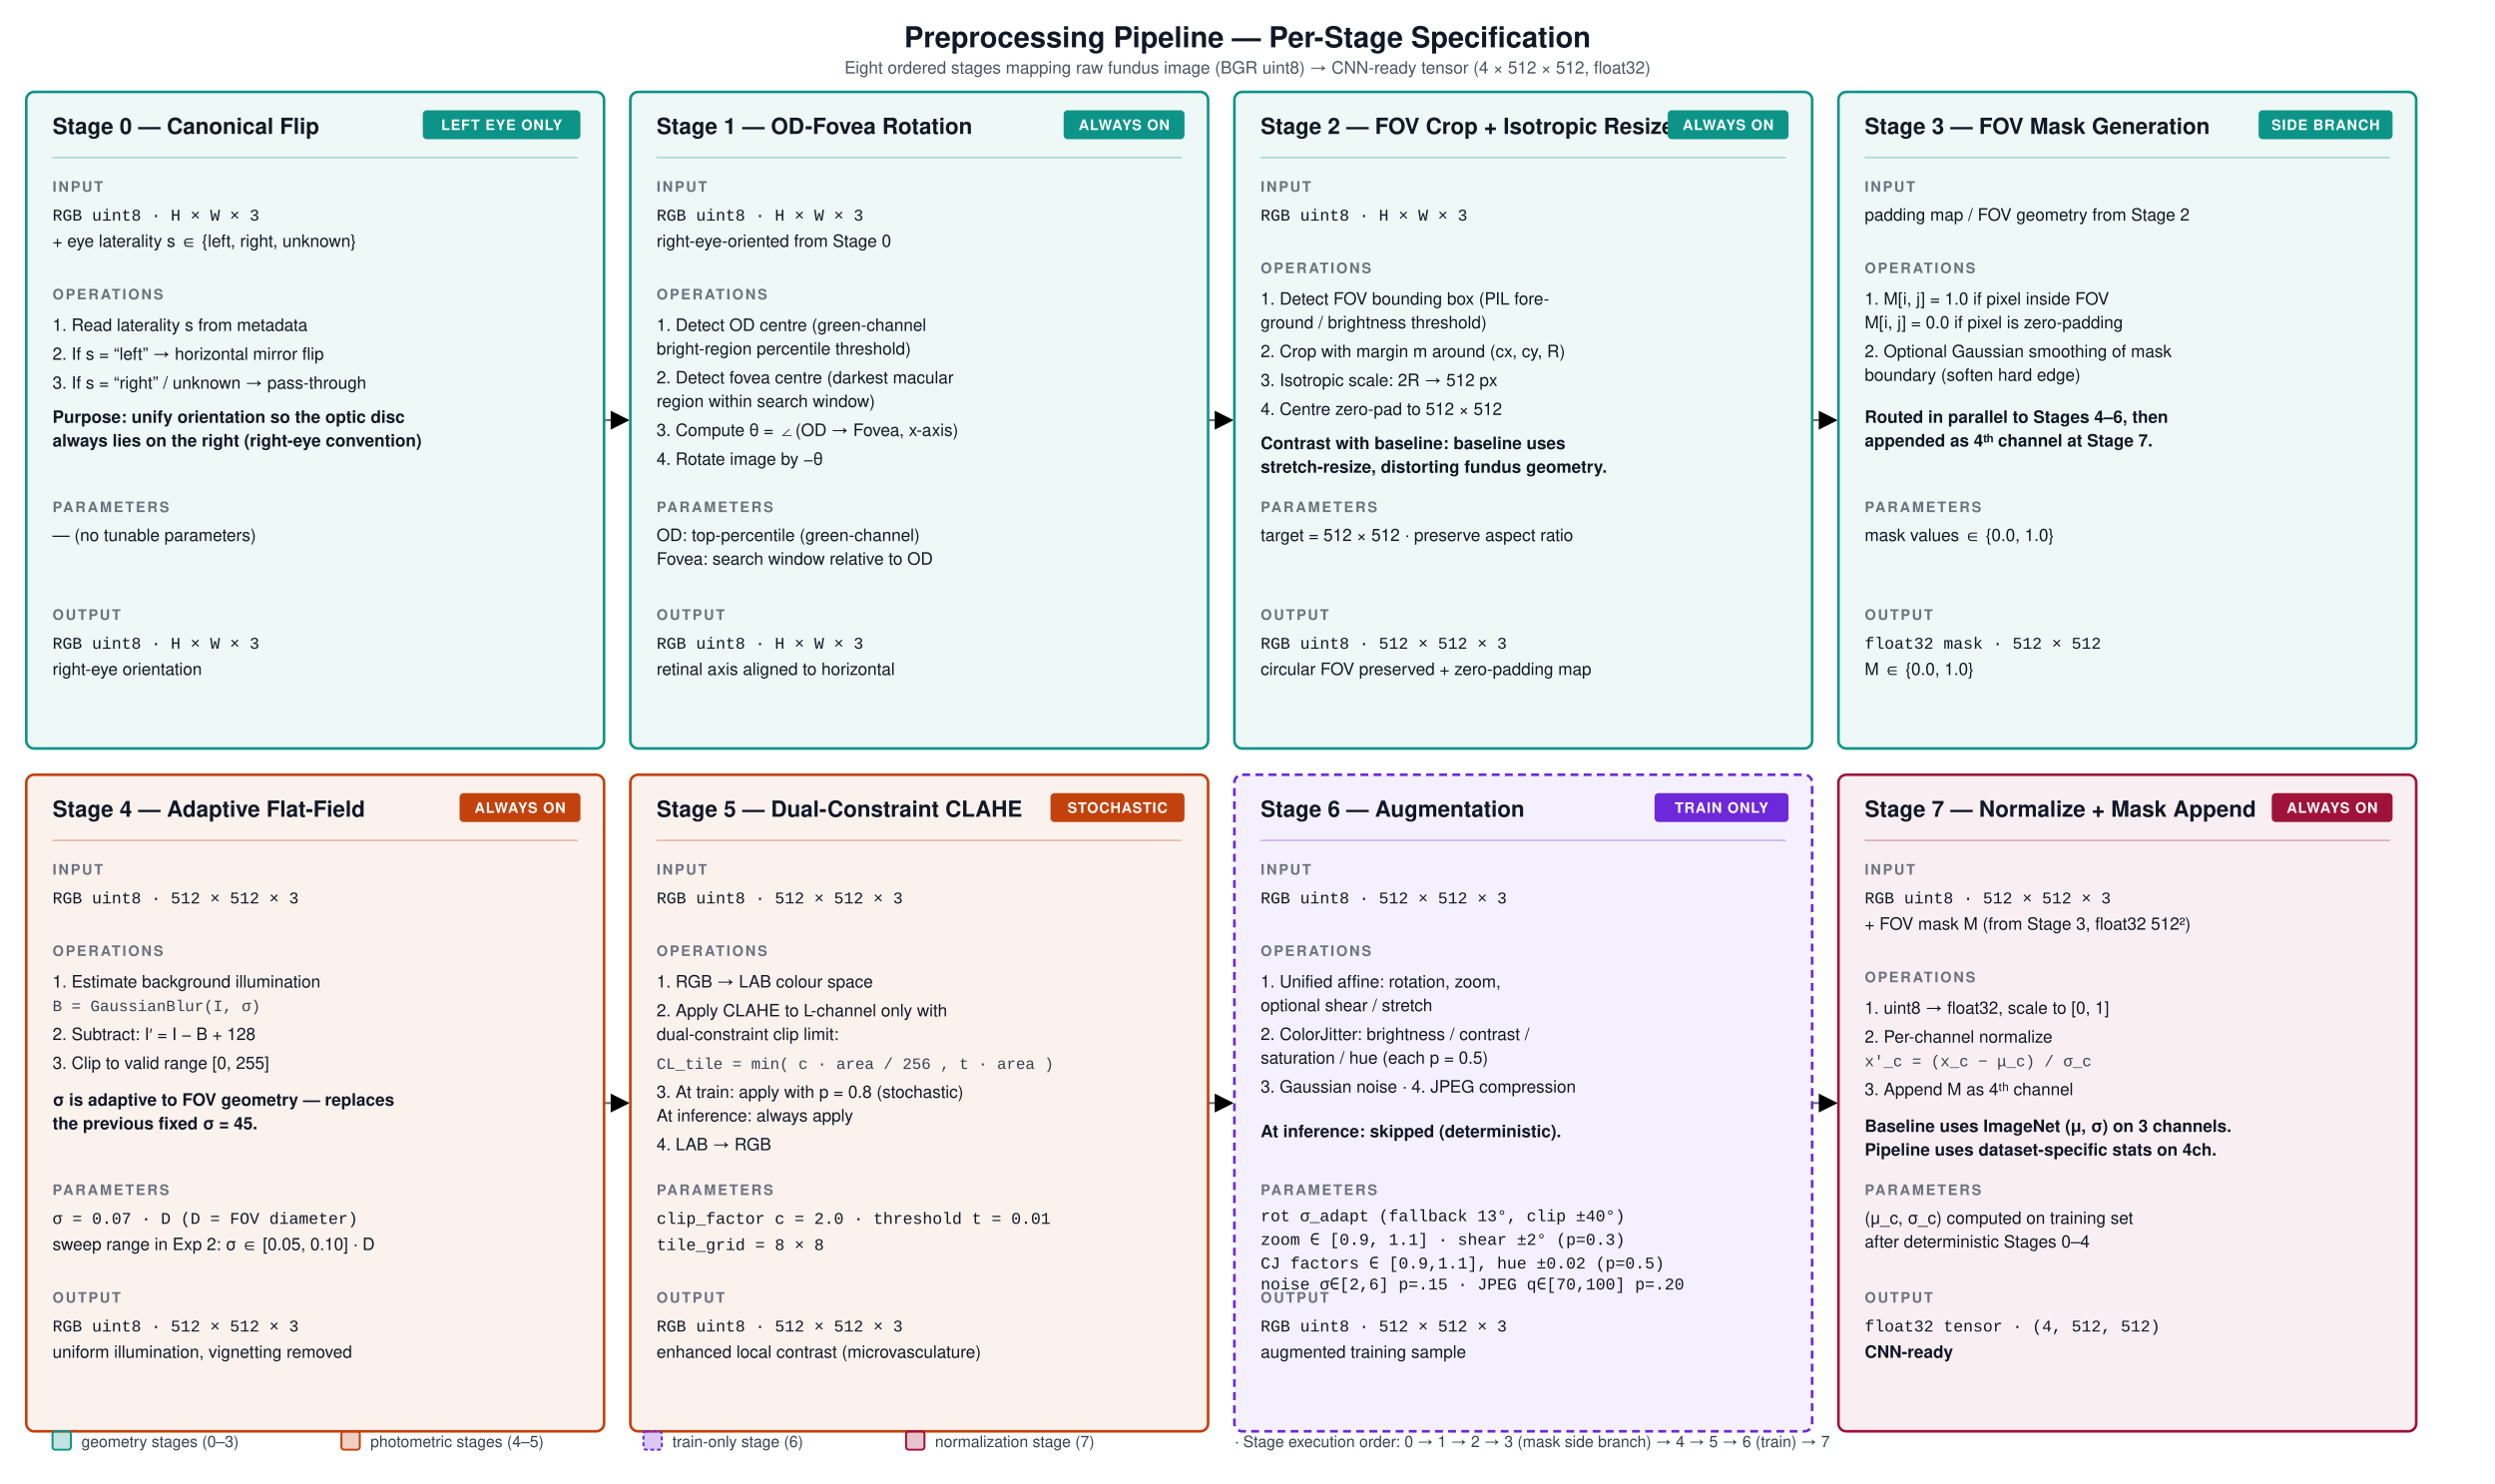
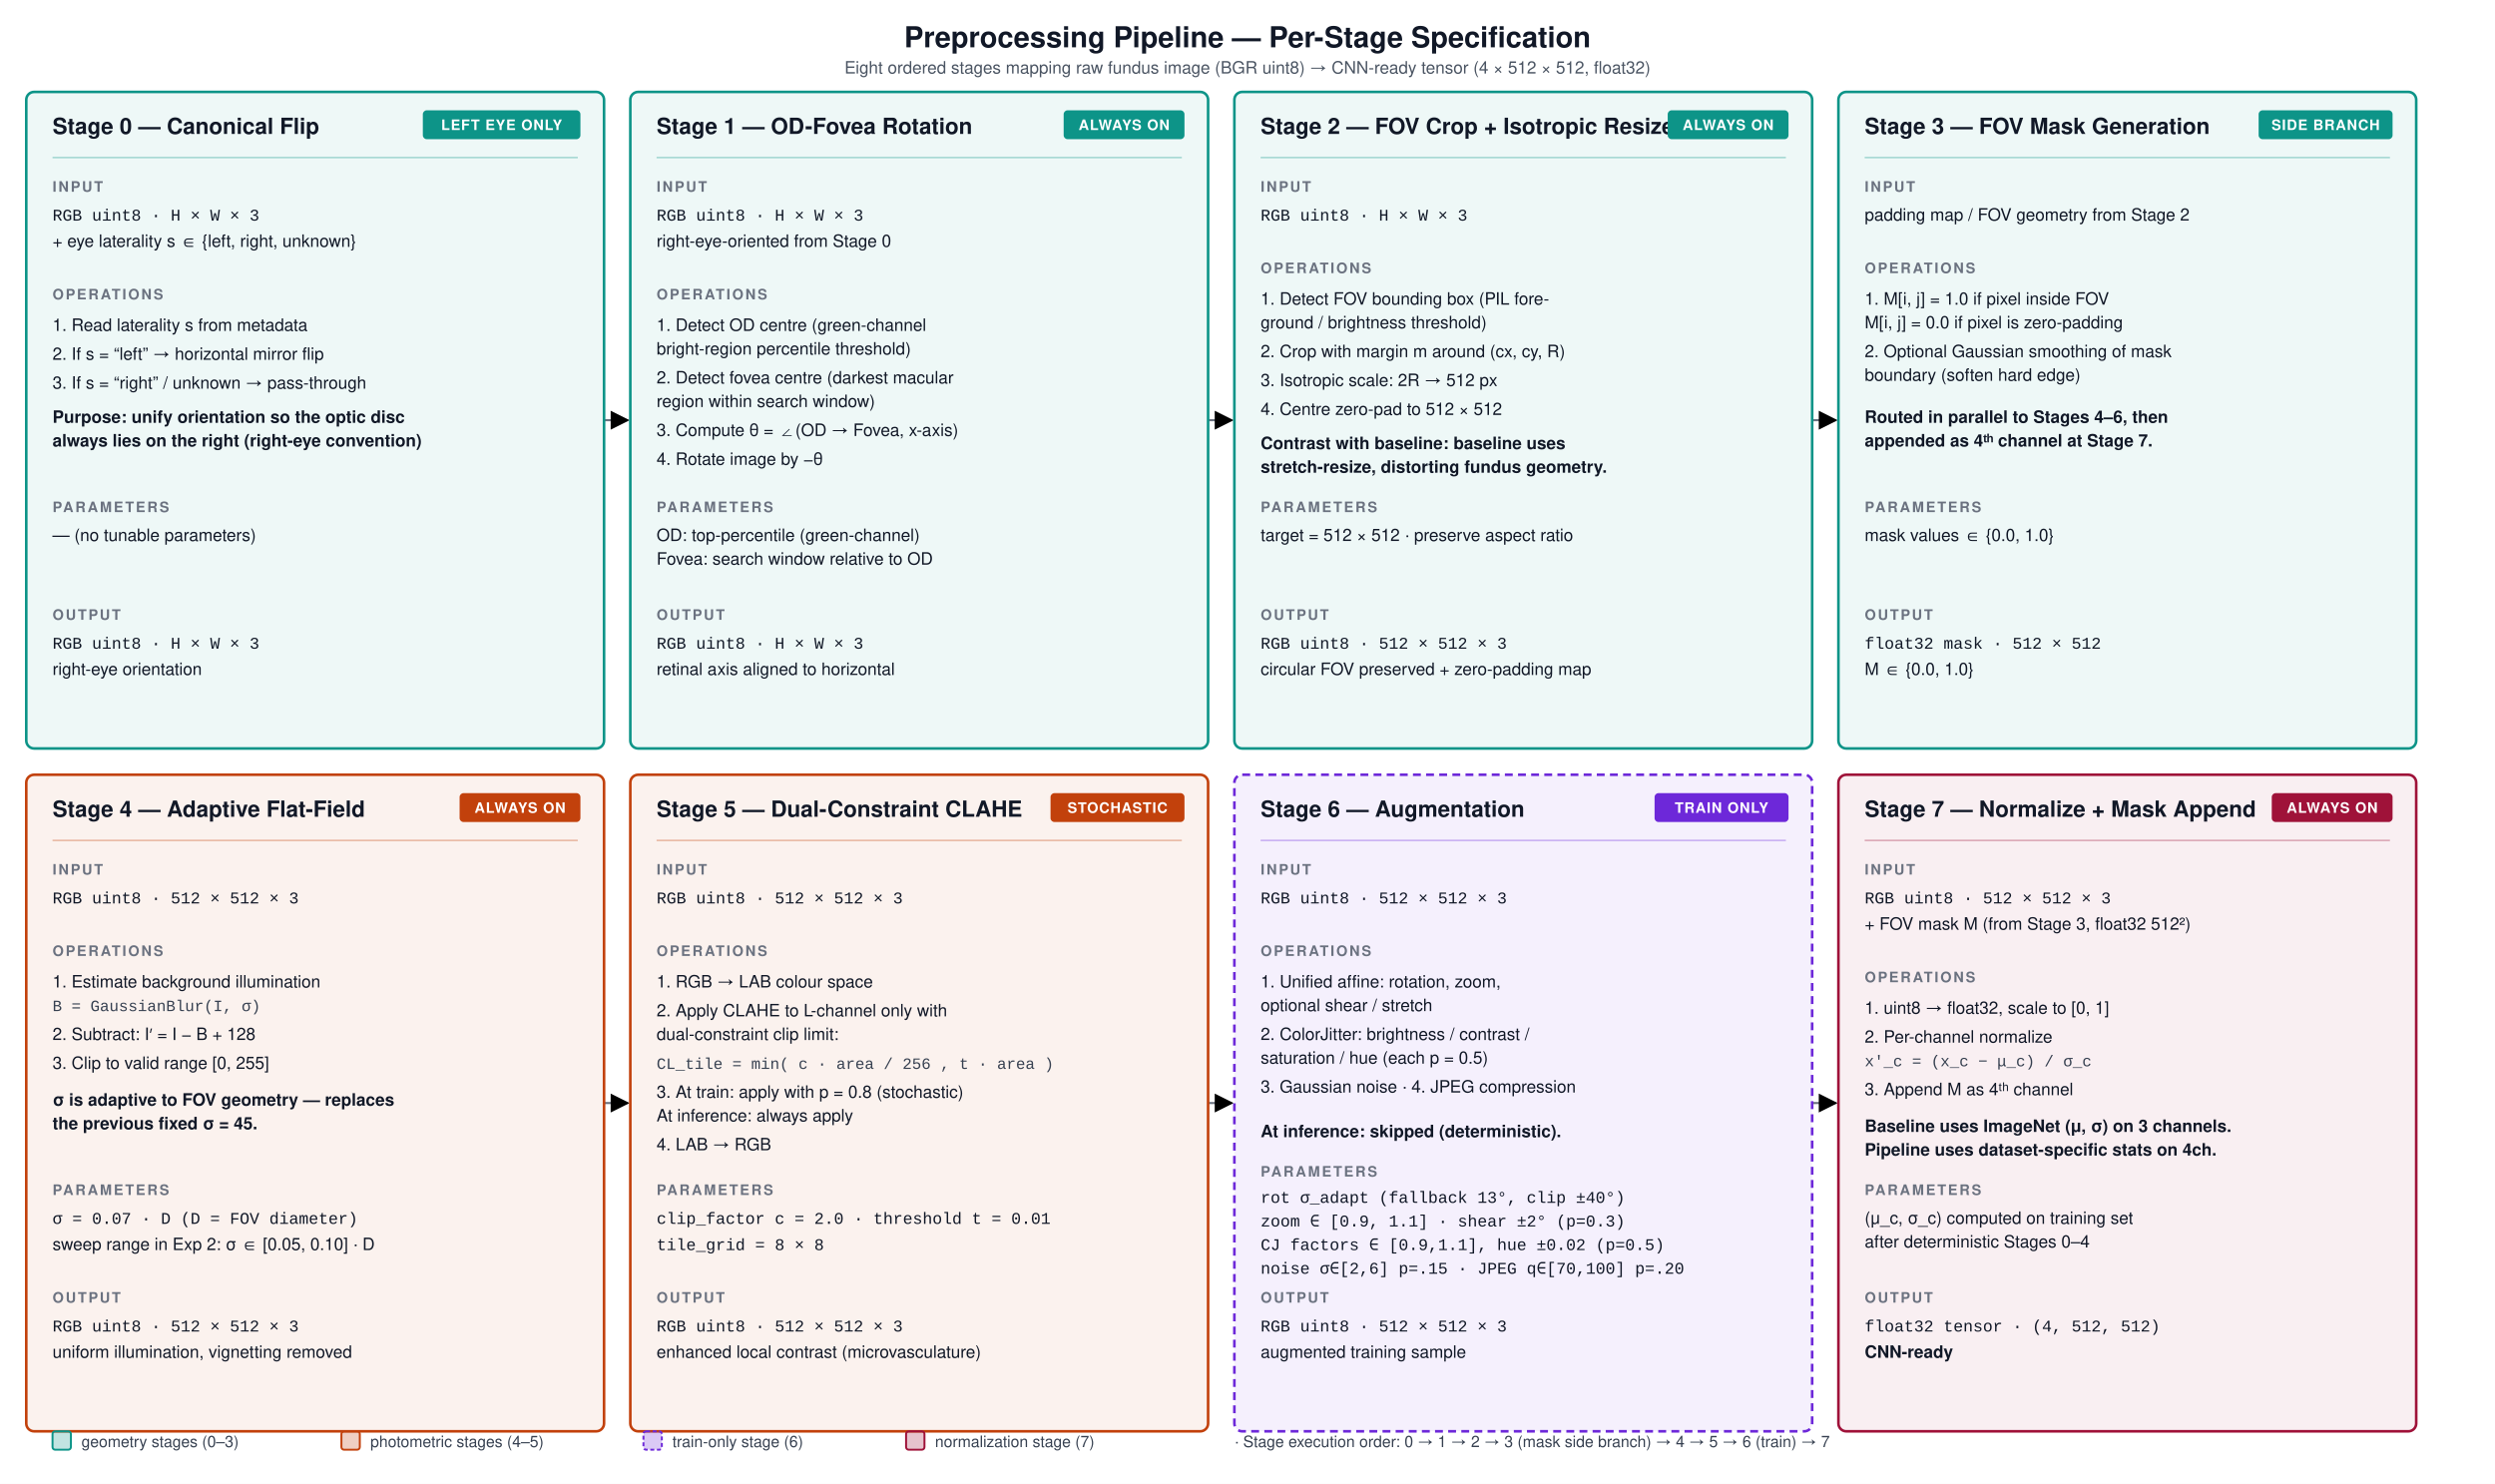
<svg xmlns="http://www.w3.org/2000/svg" viewBox="0 0 1900 1130" width="1900" height="1130">
  <defs>
    <marker id="arrowhead" viewBox="0 0 10 10" refX="9" refY="5" markerWidth="9" markerHeight="9" orient="auto-start-reverse">
      <path d="M0,0 L10,5 L0,10 z" fill="#000000" />
    </marker>
    <style>
      .doc-ttl    { font-family: -apple-system, BlinkMacSystemFont, "Segoe UI", Helvetica, Arial, sans-serif; font-weight: 700; fill: #111827; font-size: 22px; }
      .doc-sub    { font-family: -apple-system, BlinkMacSystemFont, "Segoe UI", Helvetica, Arial, sans-serif; font-weight: 400; fill: #4b5563; font-size: 13px; }
      .pnl-ttl    { font-family: -apple-system, BlinkMacSystemFont, "Segoe UI", Helvetica, Arial, sans-serif; font-weight: 700; fill: #111827; font-size: 17px; }
      .pnl-mode   { font-family: -apple-system, BlinkMacSystemFont, "Segoe UI", Helvetica, Arial, sans-serif; font-weight: 600; fill: #ffffff; font-size: 11px; letter-spacing: 0.6px; }
      .sec-hdr    { font-family: -apple-system, BlinkMacSystemFont, "Segoe UI", Helvetica, Arial, sans-serif; font-weight: 700; fill: #6b7280; font-size: 11px; letter-spacing: 1.4px; }
      .body       { font-family: -apple-system, BlinkMacSystemFont, "Segoe UI", Helvetica, Arial, sans-serif; font-weight: 400; fill: #111827; font-size: 13px; }
      .body-em    { font-family: -apple-system, BlinkMacSystemFont, "Segoe UI", Helvetica, Arial, sans-serif; font-weight: 600; fill: #111827; font-size: 13px; }
      .mono       { font-family: "SFMono-Regular", Consolas, "Liberation Mono", Menlo, monospace; font-weight: 500; fill: #111827; font-size: 12.5px; }
      .mono-dim   { font-family: "SFMono-Regular", Consolas, "Liberation Mono", Menlo, monospace; font-weight: 400; fill: #374151; font-size: 12px; }
      .arrow-num  { font-family: -apple-system, BlinkMacSystemFont, "Segoe UI", Helvetica, Arial, sans-serif; font-weight: 700; fill: #6b7280; font-size: 13px; }
      .legend-txt { font-family: -apple-system, BlinkMacSystemFont, "Segoe UI", Helvetica, Arial, sans-serif; font-weight: 400; fill: #374151; font-size: 12px; }
      .edge       { fill: none; stroke: #6b7280; stroke-width: 1.6; }
    </style>
  </defs>
  <rect width="1900" height="1130" fill="#ffffff" />
  <text x="950" y="36" text-anchor="middle" class="doc-ttl">Preprocessing Pipeline — Per-Stage Specification</text>
  <text x="950" y="56" text-anchor="middle" class="doc-sub">Eight ordered stages mapping raw fundus image (BGR uint8) → CNN-ready tensor (4 × 512 × 512, float32)</text>
  <line x1="460" y1="320" x2="478" y2="320" class="edge" marker-end="url(#arrowhead)" />
  <line x1="920" y1="320" x2="938" y2="320" class="edge" marker-end="url(#arrowhead)" />
  <line x1="1380" y1="320" x2="1398" y2="320" class="edge" marker-end="url(#arrowhead)" />
  <line x1="460" y1="840" x2="478" y2="840" class="edge" marker-end="url(#arrowhead)" />
  <line x1="920" y1="840" x2="938" y2="840" class="edge" marker-end="url(#arrowhead)" />
  <line x1="1380" y1="840" x2="1398" y2="840" class="edge" marker-end="url(#arrowhead)" />
  <g transform="translate(20, 70)">
    <rect width="440" height="500" rx="6" fill="#0d9488" fill-opacity="0.07" stroke="#0d9488" stroke-width="2" />
    <text x="20" y="32" class="pnl-ttl">Stage 0 — Canonical Flip</text>
    <rect x="302" y="14" width="120" height="22" rx="3" fill="#0d9488" />
    <text x="362" y="29" text-anchor="middle" class="pnl-mode">LEFT EYE ONLY</text>
    <line x1="20" y1="50" x2="420" y2="50" stroke="#0d9488" stroke-width="1" stroke-opacity="0.4" />
    <text x="20" y="76" class="sec-hdr">INPUT</text>
    <text x="20" y="98" class="mono">RGB uint8  ·  H × W × 3</text>
    <text x="20" y="118" class="body">+ eye laterality  s ∈ {left, right, unknown}</text>
    <text x="20" y="158" class="sec-hdr">OPERATIONS</text>
    <text x="20" y="182" class="body">1.  Read laterality s from metadata</text>
    <text x="20" y="204" class="body">2.  If s = “left”  →  horizontal mirror flip</text>
    <text x="20" y="226" class="body">3.  If s = “right” / unknown  →  pass-through</text>
    <text x="20" y="252" class="body-em">Purpose:  unify orientation so the optic disc</text>
    <text x="20" y="270" class="body-em">always lies on the right (right-eye convention)</text>
    <text x="20" y="320" class="sec-hdr">PARAMETERS</text>
    <text x="20" y="342" class="body">— (no tunable parameters)</text>
    <text x="20" y="402" class="sec-hdr">OUTPUT</text>
    <text x="20" y="424" class="mono">RGB uint8  ·  H × W × 3</text>
    <text x="20" y="444" class="body">right-eye orientation</text>
  </g>
  <g transform="translate(480, 70)">
    <rect width="440" height="500" rx="6" fill="#0d9488" fill-opacity="0.07" stroke="#0d9488" stroke-width="2" />
    <text x="20" y="32" class="pnl-ttl">Stage 1 — OD-Fovea Rotation</text>
    <rect x="330" y="14" width="92" height="22" rx="3" fill="#0d9488" />
    <text x="376" y="29" text-anchor="middle" class="pnl-mode">ALWAYS ON</text>
    <line x1="20" y1="50" x2="420" y2="50" stroke="#0d9488" stroke-width="1" stroke-opacity="0.4" />
    <text x="20" y="76" class="sec-hdr">INPUT</text>
    <text x="20" y="98" class="mono">RGB uint8  ·  H × W × 3</text>
    <text x="20" y="118" class="body">right-eye-oriented from Stage 0</text>
    <text x="20" y="158" class="sec-hdr">OPERATIONS</text>
    <text x="20" y="182" class="body">1.  Detect OD centre  (green-channel</text>
    <text x="20" y="200" class="body">     bright-region percentile threshold)</text>
    <text x="20" y="222" class="body">2.  Detect fovea centre  (darkest macular</text>
    <text x="20" y="240" class="body">     region within search window)</text>
    <text x="20" y="262" class="body">3.  Compute  θ = ∠(OD → Fovea, x-axis)</text>
    <text x="20" y="284" class="body">4.  Rotate image by  −θ</text>
    <text x="20" y="320" class="sec-hdr">PARAMETERS</text>
    <text x="20" y="342" class="body">OD: top-percentile (green-channel)</text>
    <text x="20" y="360" class="body">Fovea: search window relative to OD</text>
    <text x="20" y="402" class="sec-hdr">OUTPUT</text>
    <text x="20" y="424" class="mono">RGB uint8  ·  H × W × 3</text>
    <text x="20" y="444" class="body">retinal axis aligned to horizontal</text>
  </g>
  <g transform="translate(940, 70)">
    <rect width="440" height="500" rx="6" fill="#0d9488" fill-opacity="0.07" stroke="#0d9488" stroke-width="2" />
    <text x="20" y="32" class="pnl-ttl">Stage 2 — FOV Crop + Isotropic Resize</text>
    <rect x="330" y="14" width="92" height="22" rx="3" fill="#0d9488" />
    <text x="376" y="29" text-anchor="middle" class="pnl-mode">ALWAYS ON</text>
    <line x1="20" y1="50" x2="420" y2="50" stroke="#0d9488" stroke-width="1" stroke-opacity="0.4" />
    <text x="20" y="76" class="sec-hdr">INPUT</text>
    <text x="20" y="98" class="mono">RGB uint8  ·  H × W × 3</text>
    <text x="20" y="138" class="sec-hdr">OPERATIONS</text>
    <text x="20" y="162" class="body">1.  Detect FOV bounding box  (PIL fore-</text>
    <text x="20" y="180" class="body">     ground / brightness threshold)</text>
    <text x="20" y="202" class="body">2.  Crop with margin m around (cx, cy, R)</text>
    <text x="20" y="224" class="body">3.  Isotropic scale:  2R  →  512 px</text>
    <text x="20" y="246" class="body">4.  Centre zero-pad to 512 × 512</text>
    <text x="20" y="272" class="body-em">Contrast with baseline:  baseline uses</text>
    <text x="20" y="290" class="body-em">stretch-resize, distorting fundus geometry.</text>
    <text x="20" y="320" class="sec-hdr">PARAMETERS</text>
    <text x="20" y="342" class="body">target = 512 × 512  ·  preserve aspect ratio</text>
    <text x="20" y="402" class="sec-hdr">OUTPUT</text>
    <text x="20" y="424" class="mono">RGB uint8  ·  512 × 512 × 3</text>
    <text x="20" y="444" class="body">circular FOV preserved + zero-padding map</text>
  </g>
  <g transform="translate(1400, 70)">
    <rect width="440" height="500" rx="6" fill="#0d9488" fill-opacity="0.07" stroke="#0d9488" stroke-width="2" />
    <text x="20" y="32" class="pnl-ttl">Stage 3 — FOV Mask Generation</text>
    <rect x="320" y="14" width="102" height="22" rx="3" fill="#0d9488" />
    <text x="371" y="29" text-anchor="middle" class="pnl-mode">SIDE BRANCH</text>
    <line x1="20" y1="50" x2="420" y2="50" stroke="#0d9488" stroke-width="1" stroke-opacity="0.4" />
    <text x="20" y="76" class="sec-hdr">INPUT</text>
    <text x="20" y="98" class="body">padding map / FOV geometry from Stage 2</text>
    <text x="20" y="138" class="sec-hdr">OPERATIONS</text>
    <text x="20" y="162" class="body">1.  M[i, j] = 1.0  if  pixel inside FOV</text>
    <text x="20" y="180" class="body">     M[i, j] = 0.0  if  pixel is zero-padding</text>
    <text x="20" y="202" class="body">2.  Optional Gaussian smoothing of mask</text>
    <text x="20" y="220" class="body">     boundary (soften hard edge)</text>
    <text x="20" y="252" class="body-em">Routed in parallel to Stages 4–6, then</text>
    <text x="20" y="270" class="body-em">appended as 4ᵗʰ channel at Stage 7.</text>
    <text x="20" y="320" class="sec-hdr">PARAMETERS</text>
    <text x="20" y="342" class="body">mask values  ∈ {0.0, 1.0}</text>
    <text x="20" y="402" class="sec-hdr">OUTPUT</text>
    <text x="20" y="424" class="mono">float32 mask  ·  512 × 512</text>
    <text x="20" y="444" class="body">M ∈ {0.0, 1.0}</text>
  </g>
  <g transform="translate(20, 590)">
    <rect width="440" height="500" rx="6" fill="#c2410c" fill-opacity="0.07" stroke="#c2410c" stroke-width="2" />
    <text x="20" y="32" class="pnl-ttl">Stage 4 — Adaptive Flat-Field</text>
    <rect x="330" y="14" width="92" height="22" rx="3" fill="#c2410c" />
    <text x="376" y="29" text-anchor="middle" class="pnl-mode">ALWAYS ON</text>
    <line x1="20" y1="50" x2="420" y2="50" stroke="#c2410c" stroke-width="1" stroke-opacity="0.4" />
    <text x="20" y="76" class="sec-hdr">INPUT</text>
    <text x="20" y="98" class="mono">RGB uint8  ·  512 × 512 × 3</text>
    <text x="20" y="138" class="sec-hdr">OPERATIONS</text>
    <text x="20" y="162" class="body">1.  Estimate background illumination</text>
    <text x="20" y="180" class="mono-dim">     B = GaussianBlur(I, σ)</text>
    <text x="20" y="202" class="body">2.  Subtract:  I′ = I − B + 128</text>
    <text x="20" y="224" class="body">3.  Clip to valid range  [0, 255]</text>
    <text x="20" y="252" class="body-em">σ is adaptive to FOV geometry — replaces</text>
    <text x="20" y="270" class="body-em">the previous fixed σ = 45.</text>
    <text x="20" y="320" class="sec-hdr">PARAMETERS</text>
    <text x="20" y="342" class="mono">σ = 0.07 · D    (D = FOV diameter)</text>
    <text x="20" y="362" class="body">sweep range in Exp 2:  σ ∈ [0.05, 0.10] · D</text>
    <text x="20" y="402" class="sec-hdr">OUTPUT</text>
    <text x="20" y="424" class="mono">RGB uint8  ·  512 × 512 × 3</text>
    <text x="20" y="444" class="body">uniform illumination, vignetting removed</text>
  </g>
  <g transform="translate(480, 590)">
    <rect width="440" height="500" rx="6" fill="#c2410c" fill-opacity="0.07" stroke="#c2410c" stroke-width="2" />
    <text x="20" y="32" class="pnl-ttl">Stage 5 — Dual-Constraint CLAHE</text>
    <rect x="320" y="14" width="102" height="22" rx="3" fill="#c2410c" />
    <text x="371" y="29" text-anchor="middle" class="pnl-mode">STOCHASTIC</text>
    <line x1="20" y1="50" x2="420" y2="50" stroke="#c2410c" stroke-width="1" stroke-opacity="0.4" />
    <text x="20" y="76" class="sec-hdr">INPUT</text>
    <text x="20" y="98" class="mono">RGB uint8  ·  512 × 512 × 3</text>
    <text x="20" y="138" class="sec-hdr">OPERATIONS</text>
    <text x="20" y="162" class="body">1.  RGB  →  LAB  colour space</text>
    <text x="20" y="184" class="body">2.  Apply CLAHE to L-channel only with</text>
    <text x="20" y="202" class="body">     dual-constraint clip limit:</text>
    <text x="20" y="224" class="mono-dim">     CL_tile = min( c · area / 256 , t · area )</text>
    <text x="20" y="246" class="body">3.  At train: apply with p = 0.8 (stochastic)</text>
    <text x="20" y="264" class="body">     At inference: always apply</text>
    <text x="20" y="286" class="body">4.  LAB  →  RGB</text>
    <text x="20" y="320" class="sec-hdr">PARAMETERS</text>
    <text x="20" y="342" class="mono">clip_factor c = 2.0   ·   threshold t = 0.01</text>
    <text x="20" y="362" class="mono">tile_grid = 8 × 8</text>
    <text x="20" y="402" class="sec-hdr">OUTPUT</text>
    <text x="20" y="424" class="mono">RGB uint8  ·  512 × 512 × 3</text>
    <text x="20" y="444" class="body">enhanced local contrast (microvasculature)</text>
  </g>
  <g transform="translate(940, 590)">
    <rect width="440" height="500" rx="6" fill="#6d28d9" fill-opacity="0.07" stroke="#6d28d9" stroke-width="2" stroke-dasharray="6 4" />
    <text x="20" y="32" class="pnl-ttl">Stage 6 — Augmentation</text>
    <rect x="320" y="14" width="102" height="22" rx="3" fill="#6d28d9" />
    <text x="371" y="29" text-anchor="middle" class="pnl-mode">TRAIN ONLY</text>
    <line x1="20" y1="50" x2="420" y2="50" stroke="#6d28d9" stroke-width="1" stroke-opacity="0.4" />
    <text x="20" y="76" class="sec-hdr">INPUT</text>
    <text x="20" y="98" class="mono">RGB uint8  ·  512 × 512 × 3</text>
    <text x="20" y="138" class="sec-hdr">OPERATIONS</text>
    <text x="20" y="162" class="body">1.  Unified affine: rotation, zoom,</text>
    <text x="20" y="180" class="body">     optional shear / stretch</text>
    <text x="20" y="202" class="body">2.  ColorJitter: brightness / contrast /</text>
    <text x="20" y="220" class="body">     saturation / hue  (each p = 0.5)</text>
    <text x="20" y="242" class="body">3.  Gaussian noise  ·  4.  JPEG compression</text>
    <text x="20" y="276" class="body-em">At inference: skipped (deterministic).</text>
-     <text x="20" y="320" class="sec-hdr">PARAMETERS</text>
-     <text x="20" y="340" class="mono">rot σ_adapt (fallback 13°, clip ±40°)</text>
-     <text x="20" y="358" class="mono">zoom ∈ [0.9, 1.1]   ·   shear ±2°  (p=0.3)</text>
-     <text x="20" y="376" class="mono">CJ factors ∈ [0.9,1.1], hue ±0.02  (p=0.5)</text>
-     <text x="20" y="392" class="mono">noise σ∈[2,6] p=.15 · JPEG q∈[70,100] p=.20</text>
+     <text x="20" y="306" class="sec-hdr">PARAMETERS</text>
+     <text x="20" y="326" class="mono">rot σ_adapt (fallback 13°, clip ±40°)</text>
+     <text x="20" y="344" class="mono">zoom ∈ [0.9, 1.1]   ·   shear ±2°  (p=0.3)</text>
+     <text x="20" y="362" class="mono">CJ factors ∈ [0.9,1.1], hue ±0.02  (p=0.5)</text>
+     <text x="20" y="380" class="mono">noise σ∈[2,6] p=.15 · JPEG q∈[70,100] p=.20</text>
    <text x="20" y="402" class="sec-hdr">OUTPUT</text>
    <text x="20" y="424" class="mono">RGB uint8  ·  512 × 512 × 3</text>
    <text x="20" y="444" class="body">augmented training sample</text>
  </g>
  <g transform="translate(1400, 590)">
    <rect width="440" height="500" rx="6" fill="#9f1239" fill-opacity="0.07" stroke="#9f1239" stroke-width="2" />
    <text x="20" y="32" class="pnl-ttl">Stage 7 — Normalize + Mask Append</text>
    <rect x="330" y="14" width="92" height="22" rx="3" fill="#9f1239" />
    <text x="376" y="29" text-anchor="middle" class="pnl-mode">ALWAYS ON</text>
    <line x1="20" y1="50" x2="420" y2="50" stroke="#9f1239" stroke-width="1" stroke-opacity="0.4" />
    <text x="20" y="76" class="sec-hdr">INPUT</text>
    <text x="20" y="98" class="mono">RGB uint8  ·  512 × 512 × 3</text>
    <text x="20" y="118" class="body">+ FOV mask M  (from Stage 3, float32 512²)</text>
    <text x="20" y="158" class="sec-hdr">OPERATIONS</text>
    <text x="20" y="182" class="body">1.  uint8  →  float32, scale to  [0, 1]</text>
    <text x="20" y="204" class="body">2.  Per-channel normalize</text>
    <text x="20" y="222" class="mono-dim">     x′_c = (x_c − μ_c) / σ_c</text>
    <text x="20" y="244" class="body">3.  Append M as 4ᵗʰ channel</text>
    <text x="20" y="272" class="body-em">Baseline uses ImageNet (μ, σ) on 3 channels.</text>
    <text x="20" y="290" class="body-em">Pipeline uses dataset-specific stats on 4ch.</text>
    <text x="20" y="320" class="sec-hdr">PARAMETERS</text>
    <text x="20" y="342" class="body">(μ_c, σ_c) computed on training set</text>
    <text x="20" y="360" class="body">after deterministic Stages 0–4</text>
    <text x="20" y="402" class="sec-hdr">OUTPUT</text>
    <text x="20" y="424" class="mono">float32 tensor  ·  (4, 512, 512)</text>
    <text x="20" y="444" class="body-em">CNN-ready</text>
  </g>
  <g transform="translate(40, 1100)">
    <rect x="0" y="-10" width="14" height="14" rx="2" fill="#0d9488" fill-opacity="0.25" stroke="#0d9488" stroke-width="1.5" />
    <text x="22" y="2" class="legend-txt">geometry stages (0–3)</text>
    <rect x="220" y="-10" width="14" height="14" rx="2" fill="#c2410c" fill-opacity="0.25" stroke="#c2410c" stroke-width="1.5" />
    <text x="242" y="2" class="legend-txt">photometric stages (4–5)</text>
    <rect x="450" y="-10" width="14" height="14" rx="2" fill="#6d28d9" fill-opacity="0.25" stroke="#6d28d9" stroke-width="1.5" stroke-dasharray="3 2" />
    <text x="472" y="2" class="legend-txt">train-only stage (6)</text>
    <rect x="650" y="-10" width="14" height="14" rx="2" fill="#9f1239" fill-opacity="0.25" stroke="#9f1239" stroke-width="1.5" />
    <text x="672" y="2" class="legend-txt">normalization stage (7)</text>
    <text x="900" y="2" class="legend-txt">·  Stage execution order: 0 → 1 → 2 → 3 (mask side branch) → 4 → 5 → 6 (train) → 7</text>
  </g>
</svg>
